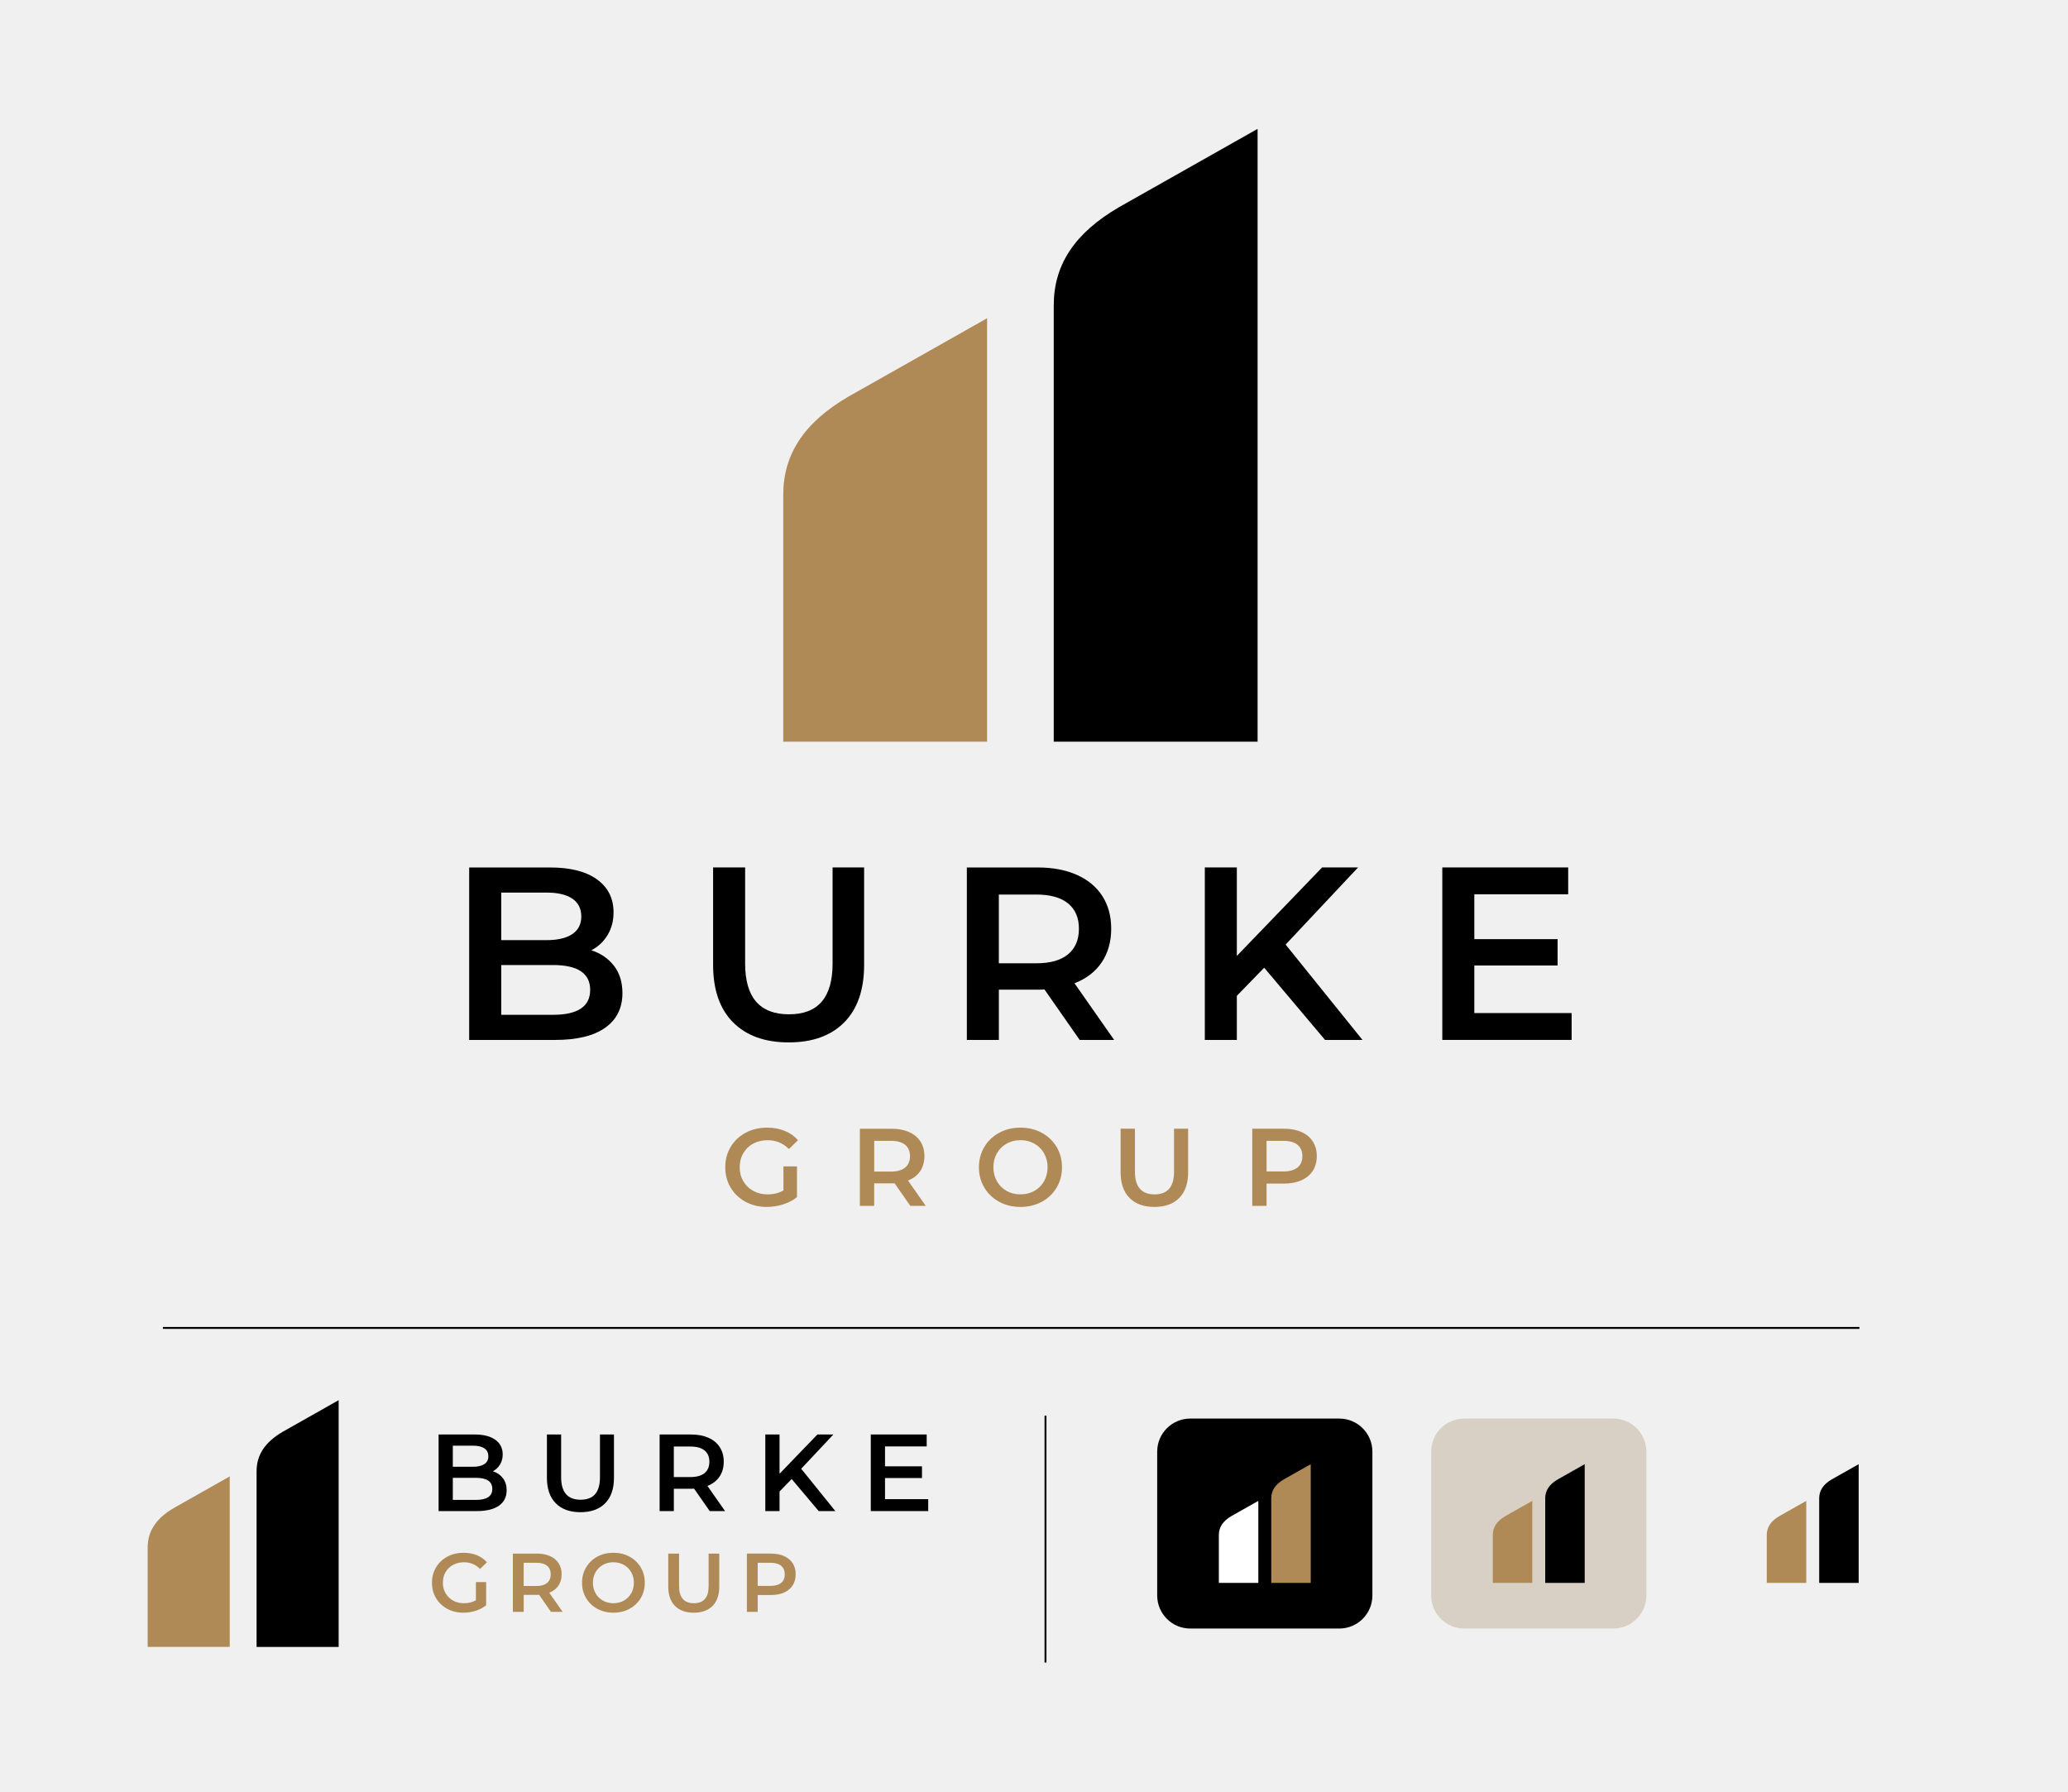
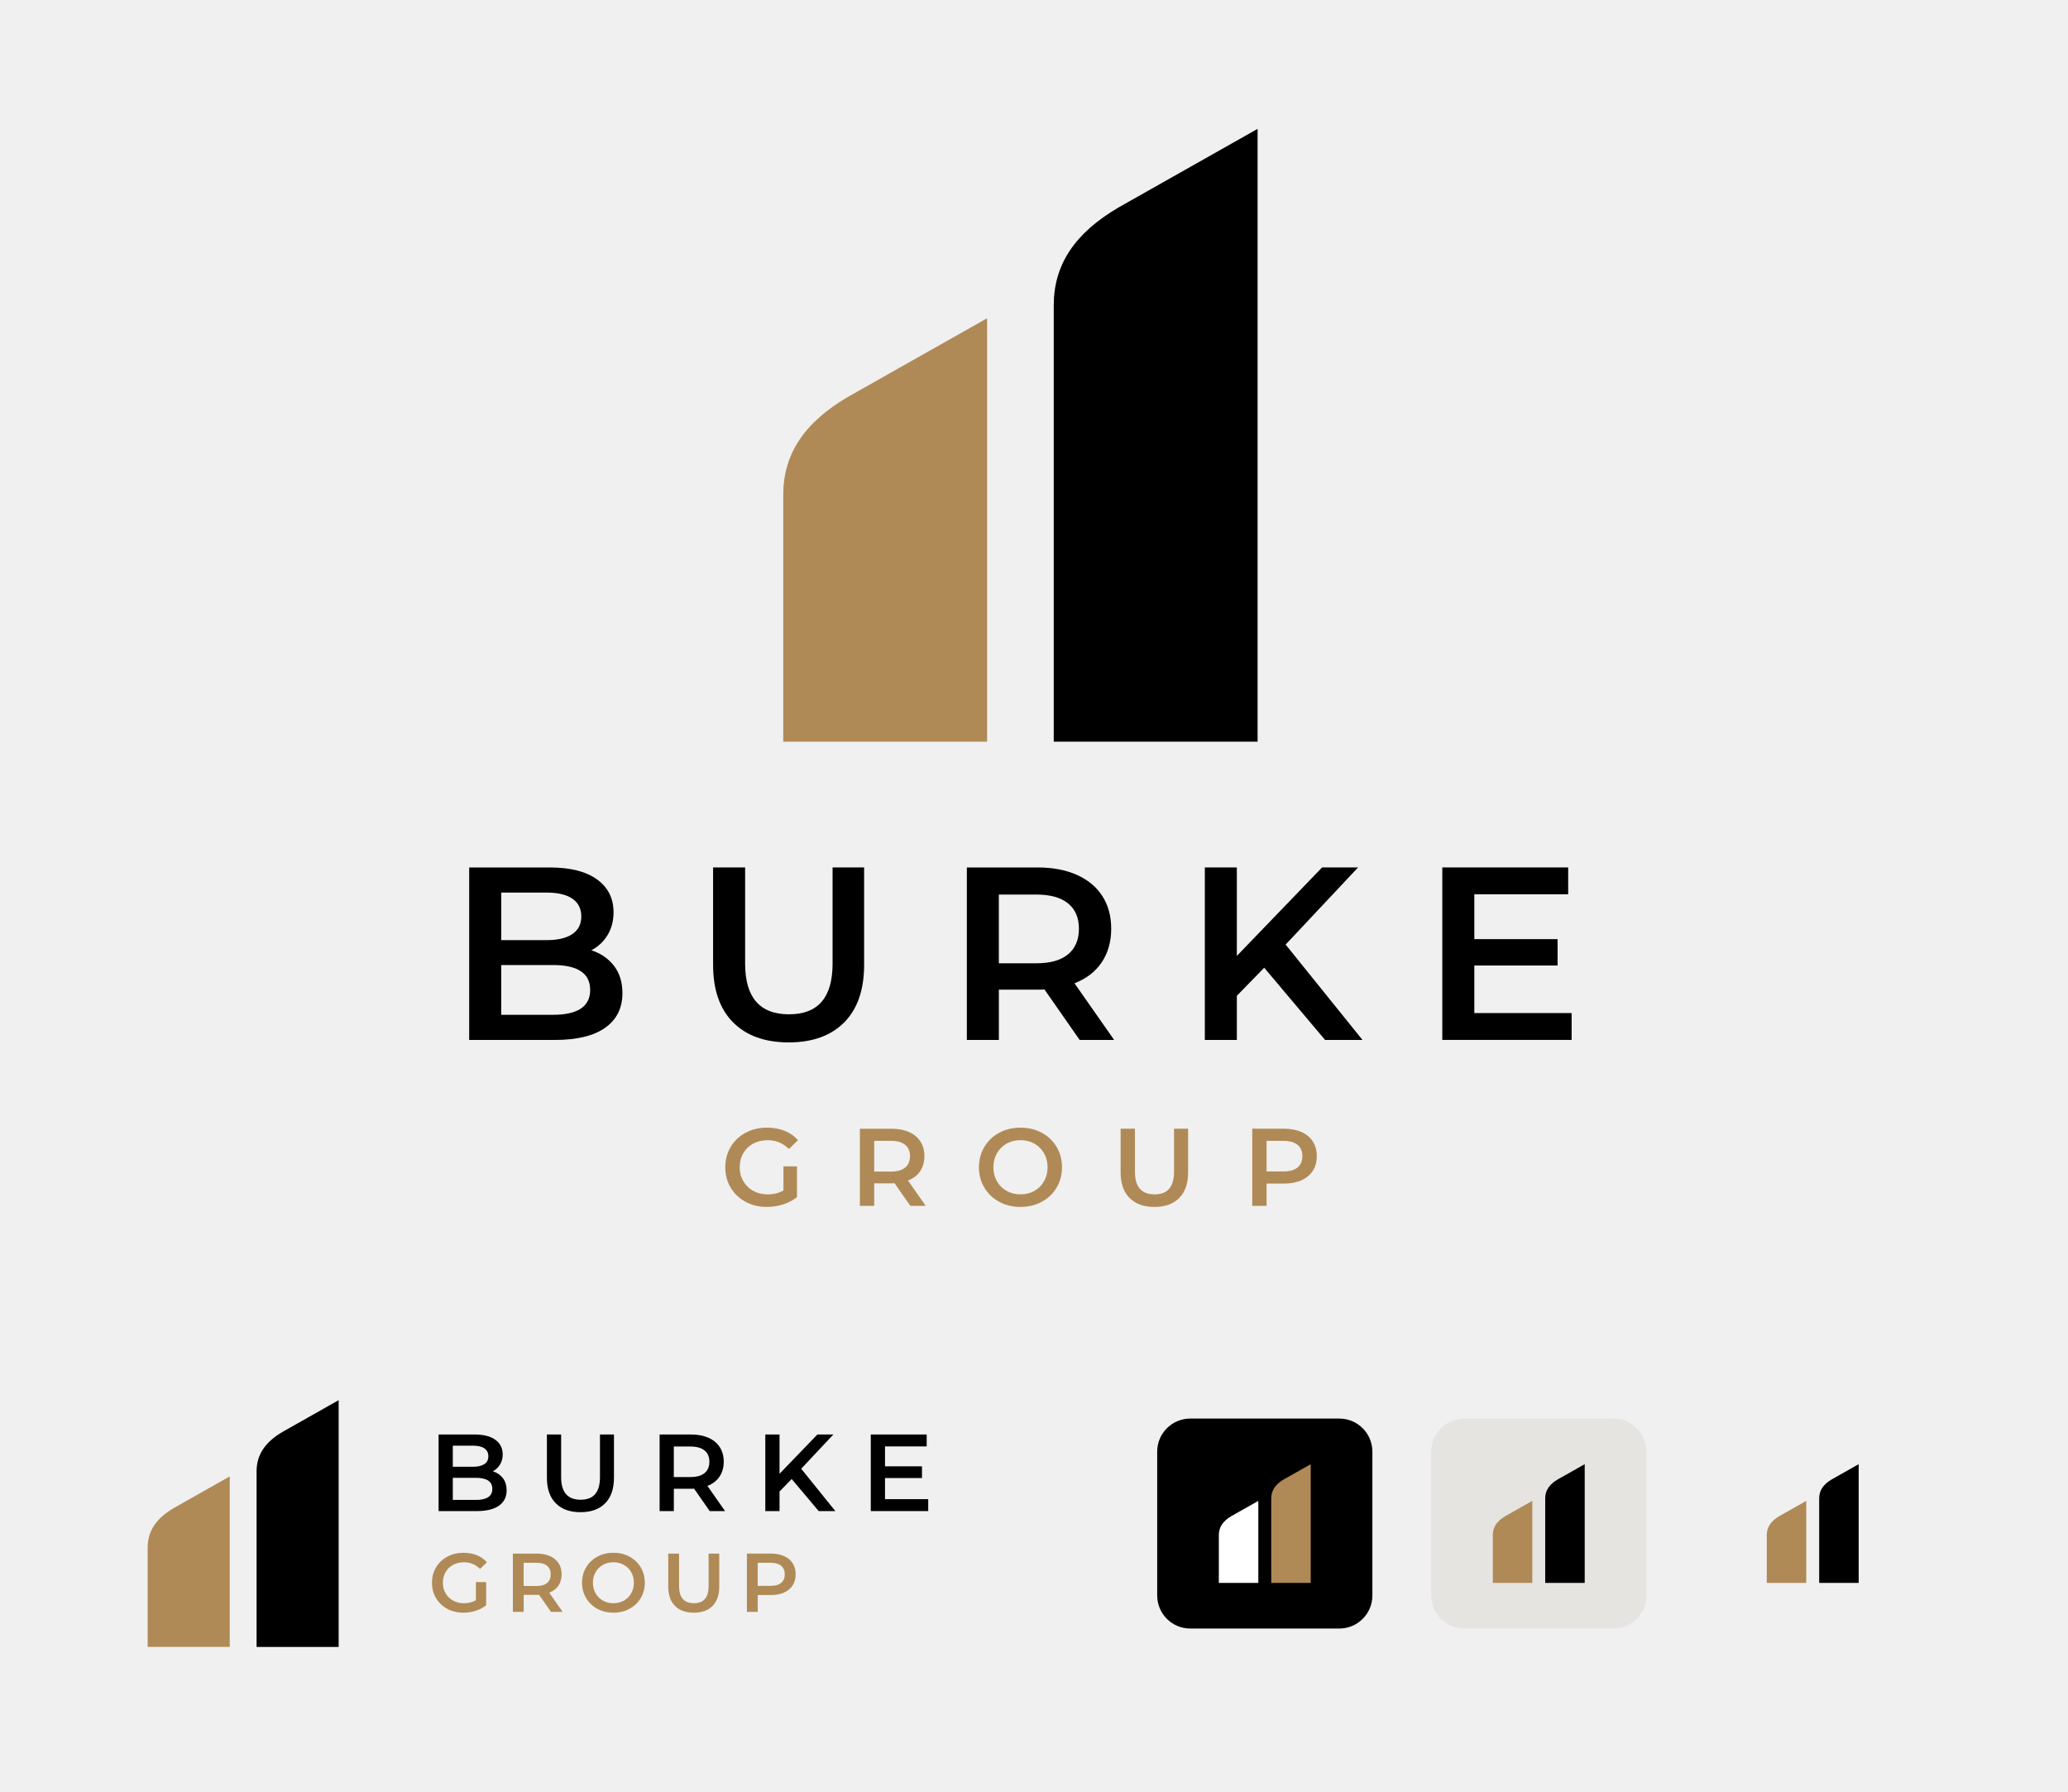
<svg xmlns="http://www.w3.org/2000/svg" id="Blue" viewBox="0 0 1080 935.4">
-   <line x1="85.07" y1="693.39" x2="971.07" y2="693.39" fill="none" stroke="#000" stroke-miterlimit="10" />
-   <line x1="546" y1="739.23" x2="546" y2="868.11" fill="none" stroke="#000" stroke-miterlimit="10" />
-   <rect x="747.42" y="740.72" width="112.38" height="109.64" rx="17.27" ry="17.27" fill="#d8d0c4" />
  <g>
    <g>
      <path d="M320.69,504.35c2.92,3.82,4.37,8.56,4.37,14.22,0,7.81-3,13.83-9.01,18.08-6,4.25-14.75,6.37-26.25,6.37h-44.77v-90.06h42.2c10.63,0,18.83,2.08,24.57,6.24,5.75,4.16,8.62,9.89,8.62,17.17,0,4.46-1.03,8.41-3.09,11.84-2.06,3.43-4.89,6.09-8.49,7.98,4.97,1.63,8.92,4.35,11.84,8.17ZM261.77,466.07v24.83h23.67c5.83,0,10.31-1.05,13.44-3.15,3.13-2.1,4.7-5.17,4.7-9.2s-1.57-7.22-4.7-9.33c-3.13-2.1-7.61-3.15-13.44-3.15h-23.67ZM308.21,516.89c0-8.66-6.48-12.99-19.43-12.99h-27.02v25.99h27.02c12.95,0,19.43-4.33,19.43-12.99Z" />
      <path d="M382.83,533.81c-6.95-6.99-10.42-17-10.42-30.04v-50.82h16.73v50.18c0,17.67,7.63,26.5,22.9,26.5s22.77-8.83,22.77-26.5v-50.18h16.47v50.82c0,13.04-3.45,23.05-10.36,30.04-6.91,6.99-16.58,10.49-29.01,10.49s-22.13-3.49-29.08-10.49Z" />
      <path d="M563.85,543.01l-18.4-26.37c-.77.09-1.93.13-3.47.13h-20.33v26.25h-16.72v-90.06h37.05c7.8,0,14.6,1.29,20.39,3.86,5.79,2.57,10.23,6.26,13.32,11.06,3.09,4.8,4.63,10.51,4.63,17.11s-1.65,12.61-4.95,17.5c-3.3,4.89-8.04,8.54-14.22,10.94l20.71,29.59h-18.01ZM557.8,471.73c-3.78-3.09-9.31-4.63-16.6-4.63h-19.56v35.89h19.56c7.29,0,12.82-1.56,16.6-4.7,3.77-3.13,5.66-7.57,5.66-13.32s-1.89-10.16-5.66-13.25Z" />
      <path d="M660.21,505.31l-14.28,14.67v23.03h-16.72v-90.06h16.72v46.19l44.52-46.19h18.78l-37.82,40.27,40.14,49.79h-19.55l-31.78-37.7Z" />
      <path d="M820.77,528.98v14.02h-67.54v-90.06h65.74v14.02h-49.02v23.42h43.49v13.77h-43.49v24.83h50.82Z" />
    </g>
+     <path d="M550.31,387.28v-227.86c0-21.09,10.85-37.67,33.99-51.18l72.47-40.95v319.99h-106.46Z" />
+     <g>
+       <path d="M409.14,609.04h7.08v16.05c-2.07,1.65-4.49,2.92-7.25,3.8s-5.6,1.32-8.51,1.32c-4.1,0-7.8-.89-11.1-2.67-3.3-1.78-5.89-4.25-7.77-7.39-1.88-3.14-2.82-6.69-2.82-10.64s.94-7.5,2.82-10.64c1.88-3.14,4.48-5.61,7.79-7.39s7.05-2.67,11.19-2.67c3.37,0,6.44.56,9.21,1.67,2.76,1.11,5.08,2.74,6.96,4.89l-4.72,4.6c-3.07-3.07-6.77-4.6-11.1-4.6-2.84,0-5.36.6-7.56,1.78-2.21,1.19-3.93,2.86-5.18,5-1.25,2.15-1.87,4.6-1.87,7.36s.62,5.1,1.87,7.25c1.25,2.15,2.97,3.84,5.18,5.06,2.21,1.23,4.71,1.84,7.51,1.84,3.14,0,5.91-.69,8.28-2.07v-12.54Z" fill="#b08a56" />
+       <path d="M475.41,629.64l-8.23-11.79c-.34.04-.86.06-1.55.06h-9.09v11.74h-7.48v-40.27h16.57c3.49,0,6.53.58,9.12,1.73s4.57,2.8,5.95,4.95c1.38,2.15,2.07,4.7,2.07,7.65s-.74,5.64-2.21,7.82c-1.48,2.19-3.6,3.82-6.36,4.89l9.26,13.23h-8.05ZM472.71,597.77c-1.69-1.38-4.16-2.07-7.42-2.07h-8.74v16.05h8.74c3.26,0,5.73-.7,7.42-2.1,1.69-1.4,2.53-3.38,2.53-5.95s-.84-4.54-2.53-5.92Z" fill="#b08a56" />
+       <path d="M521.83,627.54c-3.3-1.78-5.89-4.26-7.77-7.42-1.88-3.16-2.82-6.7-2.82-10.61s.94-7.45,2.82-10.61c1.88-3.16,4.47-5.64,7.77-7.42,3.3-1.78,7-2.67,11.1-2.67s7.8.89,11.1,2.67c3.3,1.78,5.89,4.25,7.77,7.39,1.88,3.15,2.82,6.69,2.82,10.64s-.94,7.5-2.82,10.64c-1.88,3.14-4.47,5.61-7.77,7.39-3.3,1.78-7,2.67-11.1,2.67s-7.8-.89-11.1-2.67ZM540.19,621.84c2.15-1.21,3.83-2.89,5.06-5.06,1.23-2.17,1.84-4.59,1.84-7.28s-.61-5.11-1.84-7.28c-1.23-2.17-2.92-3.85-5.06-5.06-2.15-1.21-4.56-1.81-7.25-1.81s-5.1.6-7.25,1.81c-2.15,1.21-3.83,2.9-5.06,5.06-1.23,2.17-1.84,4.59-1.84,7.28s.61,5.11,1.84,7.28c1.23,2.17,2.92,3.85,5.06,5.06,2.15,1.21,4.56,1.81,7.25,1.81s5.1-.6,7.25-1.81Z" fill="#b08a56" />
+       <path d="M589.89,625.52c-3.11-3.13-4.66-7.6-4.66-13.43v-22.72h7.48v22.44c0,7.9,3.41,11.85,10.24,11.85s10.18-3.95,10.18-11.85v-22.44h7.36v22.72c0,5.83-1.54,10.31-4.63,13.43-3.09,3.13-7.41,4.69-12.97,4.69s-9.9-1.56-13-4.69Z" fill="#b08a56" />
+       <path d="M679.67,591.09c2.59,1.15,4.57,2.8,5.95,4.95,1.38,2.15,2.07,4.7,2.07,7.65s-.69,5.46-2.07,7.62c-1.38,2.17-3.37,3.83-5.95,4.98-2.59,1.15-5.63,1.73-9.12,1.73h-9.09v11.62h-7.48v-40.27h16.57c3.49,0,6.53.58,9.12,1.73ZM677.62,609.62c1.69-1.38,2.53-3.36,2.53-5.93s-.84-4.54-2.53-5.92c-1.69-1.38-4.16-2.07-7.42-2.07h-8.74v15.99h8.74c3.26,0,5.73-.69,7.42-2.07Z" fill="#b08a56" />
+     </g>
+     <path d="M409.05,387.28v-128.98c0-21.09,10.85-37.67,33.99-51.18l72.47-40.95v221.11h-106.46Z" fill="#b08a56" />
+   </g>
+   <g>
+     <rect x="747.42" y="740.72" width="112.38" height="109.64" rx="17.27" ry="17.27" fill="#e6e4e0" />
    <rect x="604.34" y="740.72" width="112.38" height="109.64" rx="17.27" ry="17.27" />
    <path d="M806.98,826.54v-44.15c0-4.09,2.1-7.3,6.58-9.92l14.04-7.93v62h-20.63Z" />
    <path d="M950.06,826.54v-44.15c0-4.09,2.1-7.3,6.58-9.92l14.04-7.93v62h-20.63Z" />
    <g>
      <path d="M262.65,771.86c1.29,1.7,1.94,3.8,1.94,6.31,0,3.47-1.33,6.14-4,8.03-2.67,1.89-6.55,2.83-11.66,2.83h-19.88v-40h18.74c4.72,0,8.36.92,10.91,2.77,2.55,1.85,3.83,4.39,3.83,7.63,0,1.98-.46,3.73-1.37,5.26-.92,1.52-2.17,2.71-3.77,3.54,2.21.72,3.96,1.93,5.26,3.63ZM236.48,754.86v11.03h10.51c2.59,0,4.58-.47,5.97-1.4,1.39-.93,2.08-2.29,2.08-4.08s-.7-3.21-2.08-4.14c-1.39-.93-3.38-1.4-5.97-1.4h-10.51ZM257.11,777.43c0-3.85-2.88-5.77-8.63-5.77h-12v11.54h12c5.75,0,8.63-1.92,8.63-5.77Z" />
      <path d="M290.25,784.95c-3.09-3.1-4.63-7.55-4.63-13.34v-22.57h7.43v22.29c0,7.85,3.39,11.77,10.17,11.77s10.11-3.92,10.11-11.77v-22.29h7.31v22.57c0,5.79-1.53,10.24-4.6,13.34-3.07,3.11-7.36,4.66-12.89,4.66s-9.83-1.55-12.91-4.66Z" />
      <path d="M370.65,789.03l-8.17-11.71c-.34.04-.86.06-1.54.06h-9.03v11.66h-7.43v-40h16.46c3.47,0,6.49.57,9.06,1.71s4.54,2.78,5.91,4.91c1.37,2.13,2.06,4.67,2.06,7.6s-.73,5.6-2.2,7.77c-1.47,2.17-3.57,3.79-6.31,4.86l9.2,13.14h-8ZM367.96,757.38c-1.68-1.37-4.13-2.06-7.37-2.06h-8.69v15.94h8.69c3.24,0,5.69-.69,7.37-2.08,1.68-1.39,2.51-3.36,2.51-5.92s-.84-4.51-2.51-5.89Z" />
      <path d="M413.45,772.29l-6.34,6.51v10.23h-7.43v-40h7.43v20.51l19.77-20.51h8.34l-16.8,17.89,17.83,22.11h-8.69l-14.11-16.74Z" />
      <path d="M484.76,782.8v6.23h-30v-40h29.2v6.23h-21.77v10.4h19.31v6.11h-19.31v11.03h22.57Z" />
    </g>
-     <path d="M550.31,387.28v-227.86c0-21.09,10.85-37.67,33.99-51.18l72.47-40.95v319.99h-106.46Z" />
    <path d="M134,859.96v-91.75c0-8.49,4.37-15.17,13.68-20.61l29.18-16.49v128.85h-42.87Z" />
-   </g>
-   <g>
-     <g>
-       <path d="M409.14,609.04h7.08v16.05c-2.07,1.65-4.49,2.92-7.25,3.8s-5.6,1.32-8.51,1.32c-4.1,0-7.8-.89-11.1-2.67-3.3-1.78-5.89-4.25-7.77-7.39-1.88-3.14-2.82-6.69-2.82-10.64s.94-7.5,2.82-10.64c1.88-3.14,4.48-5.61,7.79-7.39s7.05-2.67,11.19-2.67c3.37,0,6.44.56,9.21,1.67,2.76,1.11,5.08,2.74,6.96,4.89l-4.72,4.6c-3.07-3.07-6.77-4.6-11.1-4.6-2.84,0-5.36.6-7.56,1.78-2.21,1.19-3.93,2.86-5.18,5-1.25,2.15-1.87,4.6-1.87,7.36s.62,5.1,1.87,7.25c1.25,2.15,2.97,3.84,5.18,5.06,2.21,1.23,4.71,1.84,7.51,1.84,3.14,0,5.91-.69,8.28-2.07v-12.54Z" fill="#b08a56" />
-       <path d="M475.41,629.64l-8.23-11.79c-.34.04-.86.06-1.55.06h-9.09v11.74h-7.48v-40.27h16.57c3.49,0,6.53.58,9.12,1.73s4.57,2.8,5.95,4.95c1.38,2.15,2.07,4.7,2.07,7.65s-.74,5.64-2.21,7.82c-1.48,2.19-3.6,3.82-6.36,4.89l9.26,13.23h-8.05ZM472.71,597.77c-1.69-1.38-4.16-2.07-7.42-2.07h-8.74v16.05h8.74c3.26,0,5.73-.7,7.42-2.1,1.69-1.4,2.53-3.38,2.53-5.95s-.84-4.54-2.53-5.92Z" fill="#b08a56" />
-       <path d="M521.83,627.54c-3.3-1.78-5.89-4.26-7.77-7.42-1.88-3.16-2.82-6.7-2.82-10.61s.94-7.45,2.82-10.61c1.88-3.16,4.47-5.64,7.77-7.42,3.3-1.78,7-2.67,11.1-2.67s7.8.89,11.1,2.67c3.3,1.78,5.89,4.25,7.77,7.39,1.88,3.15,2.82,6.69,2.82,10.64s-.94,7.5-2.82,10.64c-1.88,3.14-4.47,5.61-7.77,7.39-3.3,1.78-7,2.67-11.1,2.67s-7.8-.89-11.1-2.67ZM540.19,621.84c2.15-1.21,3.83-2.89,5.06-5.06,1.23-2.17,1.84-4.59,1.84-7.28s-.61-5.11-1.84-7.28c-1.23-2.17-2.92-3.85-5.06-5.06-2.15-1.21-4.56-1.81-7.25-1.81s-5.1.6-7.25,1.81c-2.15,1.21-3.83,2.9-5.06,5.06-1.23,2.17-1.84,4.59-1.84,7.28s.61,5.11,1.84,7.28c1.23,2.17,2.92,3.85,5.06,5.06,2.15,1.21,4.56,1.81,7.25,1.81s5.1-.6,7.25-1.81Z" fill="#b08a56" />
-       <path d="M589.89,625.52c-3.11-3.13-4.66-7.6-4.66-13.43v-22.72h7.48v22.44c0,7.9,3.41,11.85,10.24,11.85s10.18-3.95,10.18-11.85v-22.44h7.36v22.72c0,5.83-1.54,10.31-4.63,13.43-3.09,3.13-7.41,4.69-12.97,4.69s-9.9-1.56-13-4.69Z" fill="#b08a56" />
-       <path d="M679.67,591.09c2.59,1.15,4.57,2.8,5.95,4.95,1.38,2.15,2.07,4.7,2.07,7.65s-.69,5.46-2.07,7.62c-1.38,2.17-3.37,3.83-5.95,4.98-2.59,1.15-5.63,1.73-9.12,1.73h-9.09v11.62h-7.48v-40.27h16.57c3.49,0,6.53.58,9.12,1.73ZM677.62,609.62c1.69-1.38,2.53-3.36,2.53-5.93s-.84-4.54-2.53-5.92c-1.69-1.38-4.16-2.07-7.42-2.07h-8.74v15.99h8.74c3.26,0,5.73-.69,7.42-2.07Z" fill="#b08a56" />
-     </g>
    <g>
      <path d="M248.54,826.09h5.35v12.13c-1.57,1.25-3.39,2.2-5.48,2.87-2.09.67-4.23,1-6.43,1-3.1,0-5.9-.67-8.39-2.02-2.49-1.35-4.45-3.21-5.87-5.58s-2.13-5.06-2.13-8.04.71-5.67,2.13-8.04,3.38-4.24,5.89-5.59c2.51-1.35,5.33-2.02,8.45-2.02,2.55,0,4.87.42,6.96,1.26,2.09.84,3.84,2.07,5.26,3.7l-3.56,3.48c-2.32-2.32-5.12-3.48-8.39-3.48-2.14,0-4.05.45-5.72,1.35-1.67.9-2.97,2.16-3.91,3.78-.94,1.62-1.41,3.48-1.41,5.56s.47,3.85,1.41,5.48c.94,1.62,2.25,2.9,3.91,3.83s3.56,1.39,5.67,1.39c2.38,0,4.46-.52,6.26-1.56v-9.48Z" fill="#b08a56" />
      <path d="M287.75,841.66l-6.22-8.91c-.26.03-.65.04-1.17.04h-6.87v8.87h-5.65v-30.43h12.52c2.64,0,4.93.43,6.89,1.3s3.46,2.12,4.5,3.74,1.56,3.55,1.56,5.78-.56,4.26-1.67,5.91c-1.12,1.65-2.72,2.88-4.8,3.69l7,10h-6.08ZM285.7,817.58c-1.28-1.04-3.14-1.56-5.61-1.56h-6.61v12.13h6.61c2.46,0,4.33-.53,5.61-1.59,1.27-1.06,1.91-2.56,1.91-4.5s-.64-3.43-1.91-4.48Z" fill="#b08a56" />
      <path d="M311.96,840.07c-2.49-1.35-4.45-3.22-5.87-5.61s-2.13-5.06-2.13-8.02.71-5.63,2.13-8.02,3.38-4.26,5.87-5.61c2.49-1.35,5.29-2.02,8.39-2.02s5.9.67,8.39,2.02c2.49,1.35,4.45,3.21,5.87,5.59s2.13,5.06,2.13,8.04-.71,5.67-2.13,8.04-3.38,4.24-5.87,5.58c-2.49,1.35-5.29,2.02-8.39,2.02s-5.9-.67-8.39-2.02ZM325.82,835.77c1.62-.91,2.9-2.19,3.83-3.83.93-1.64,1.39-3.47,1.39-5.5s-.46-3.86-1.39-5.5c-.93-1.64-2.2-2.91-3.83-3.82-1.62-.91-3.45-1.37-5.48-1.37s-3.85.46-5.48,1.37c-1.62.91-2.9,2.19-3.83,3.82-.93,1.64-1.39,3.47-1.39,5.5s.46,3.86,1.39,5.5c.93,1.64,2.2,2.91,3.83,3.83s3.45,1.37,5.48,1.37,3.85-.46,5.48-1.37Z" fill="#b08a56" />
      <path d="M352.51,838.55c-2.35-2.36-3.52-5.75-3.52-10.15v-17.17h5.65v16.95c0,5.97,2.58,8.95,7.74,8.95s7.69-2.98,7.69-8.95v-16.95h5.56v17.17c0,4.4-1.17,7.79-3.5,10.15-2.33,2.36-5.6,3.54-9.8,3.54s-7.48-1.18-9.82-3.54Z" fill="#b08a56" />
      <path d="M409.47,812.53c1.96.87,3.46,2.12,4.5,3.74s1.56,3.55,1.56,5.78-.52,4.12-1.56,5.76c-1.04,1.64-2.54,2.89-4.5,3.76s-4.25,1.3-6.89,1.3h-6.87v8.78h-5.65v-30.43h12.52c2.64,0,4.93.43,6.89,1.3ZM407.93,826.53c1.27-1.04,1.91-2.54,1.91-4.48s-.64-3.43-1.91-4.48c-1.28-1.04-3.14-1.56-5.61-1.56h-6.61v12.08h6.61c2.46,0,4.33-.52,5.61-1.56Z" fill="#b08a56" />
    </g>
    <path d="M779.61,826.54v-24.99c0-4.09,2.1-7.3,6.58-9.92l14.04-7.93v42.84h-20.63Z" fill="#b08a56" />
    <path d="M922.69,826.54v-24.99c0-4.09,2.1-7.3,6.58-9.92l14.04-7.93v42.84h-20.63Z" fill="#b08a56" />
-     <path d="M409.05,387.28v-128.98c0-21.09,10.85-37.67,33.99-51.18l72.47-40.95v221.11h-106.46Z" fill="#b08a56" />
    <path d="M663.9,826.54v-44.15c0-4.09,2.1-7.3,6.58-9.92l14.04-7.93v62h-20.63Z" fill="#b08a56" />
    <path d="M77.12,859.96v-51.94c0-8.49,4.37-15.17,13.68-20.61l29.18-16.49v89.03h-42.87Z" fill="#b08a56" />
-   </g>
-   <g>
    <rect x="890.5" y="740.72" width="112.38" height="109.64" rx="17.27" ry="17.27" fill="none" />
    <path d="M636.53,826.54v-24.99c0-4.09,2.1-7.3,6.58-9.92l14.04-7.93v42.84h-20.63Z" fill="#fff" />
  </g>
</svg>
